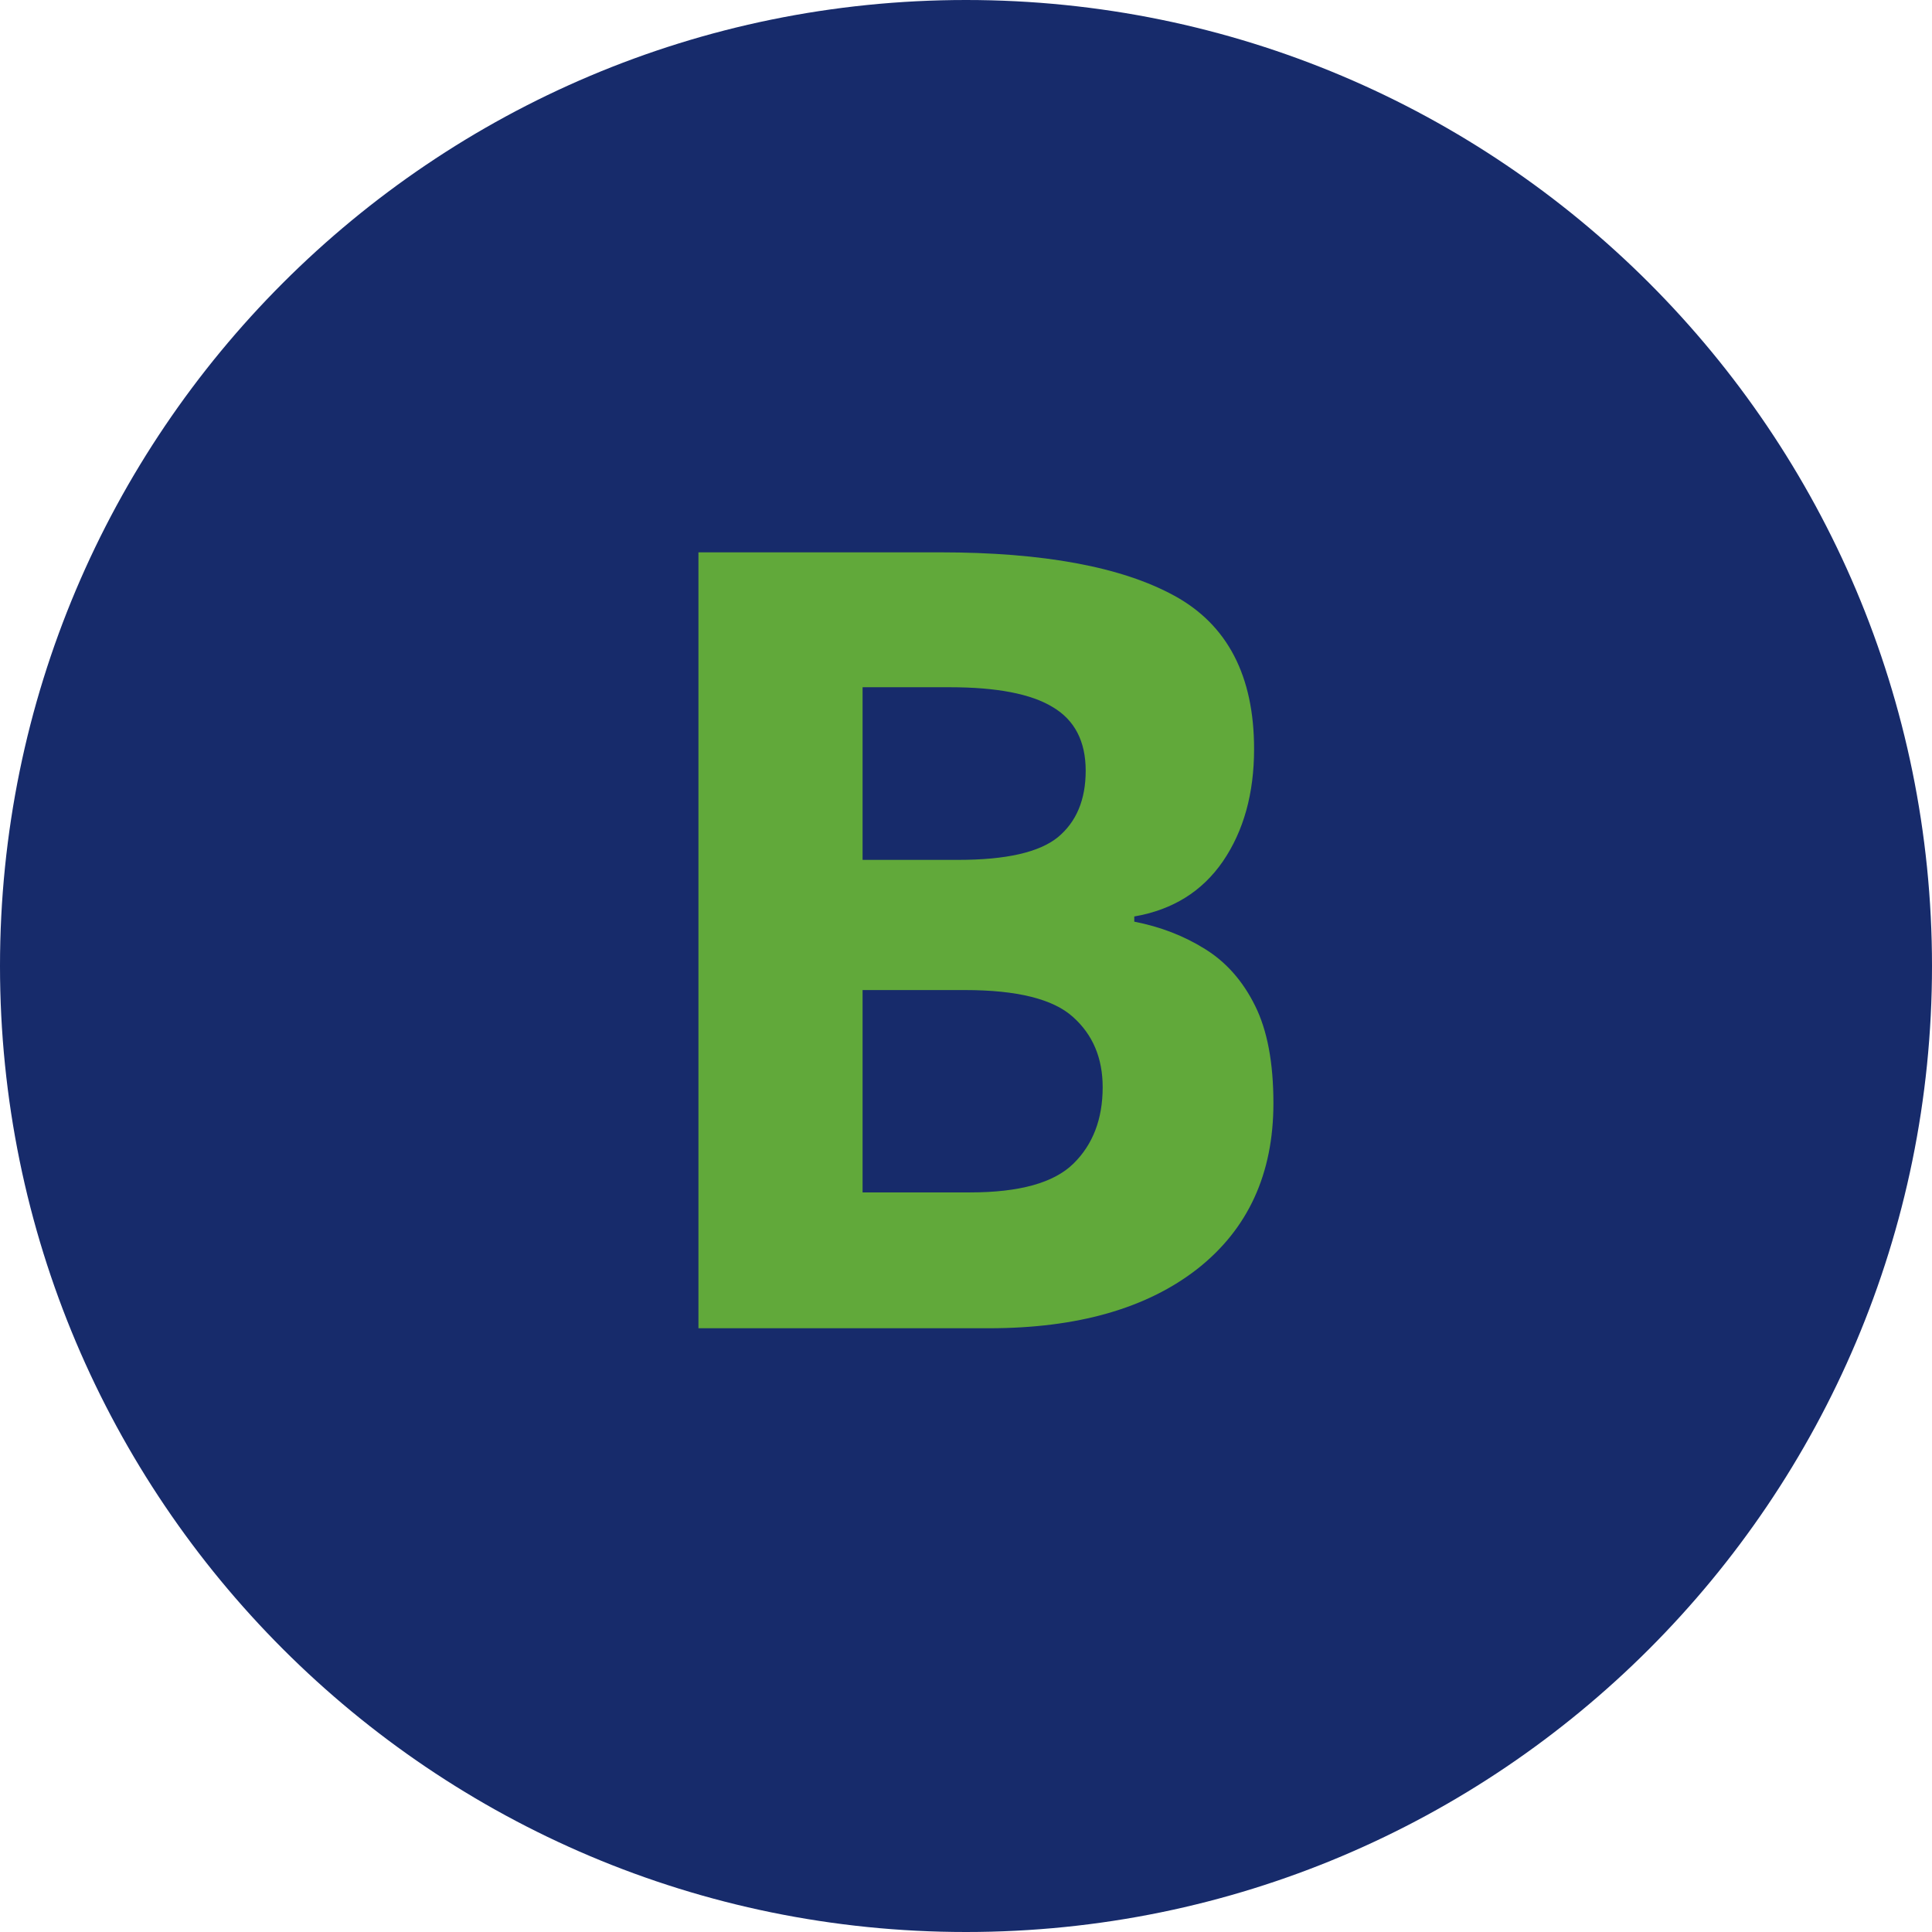
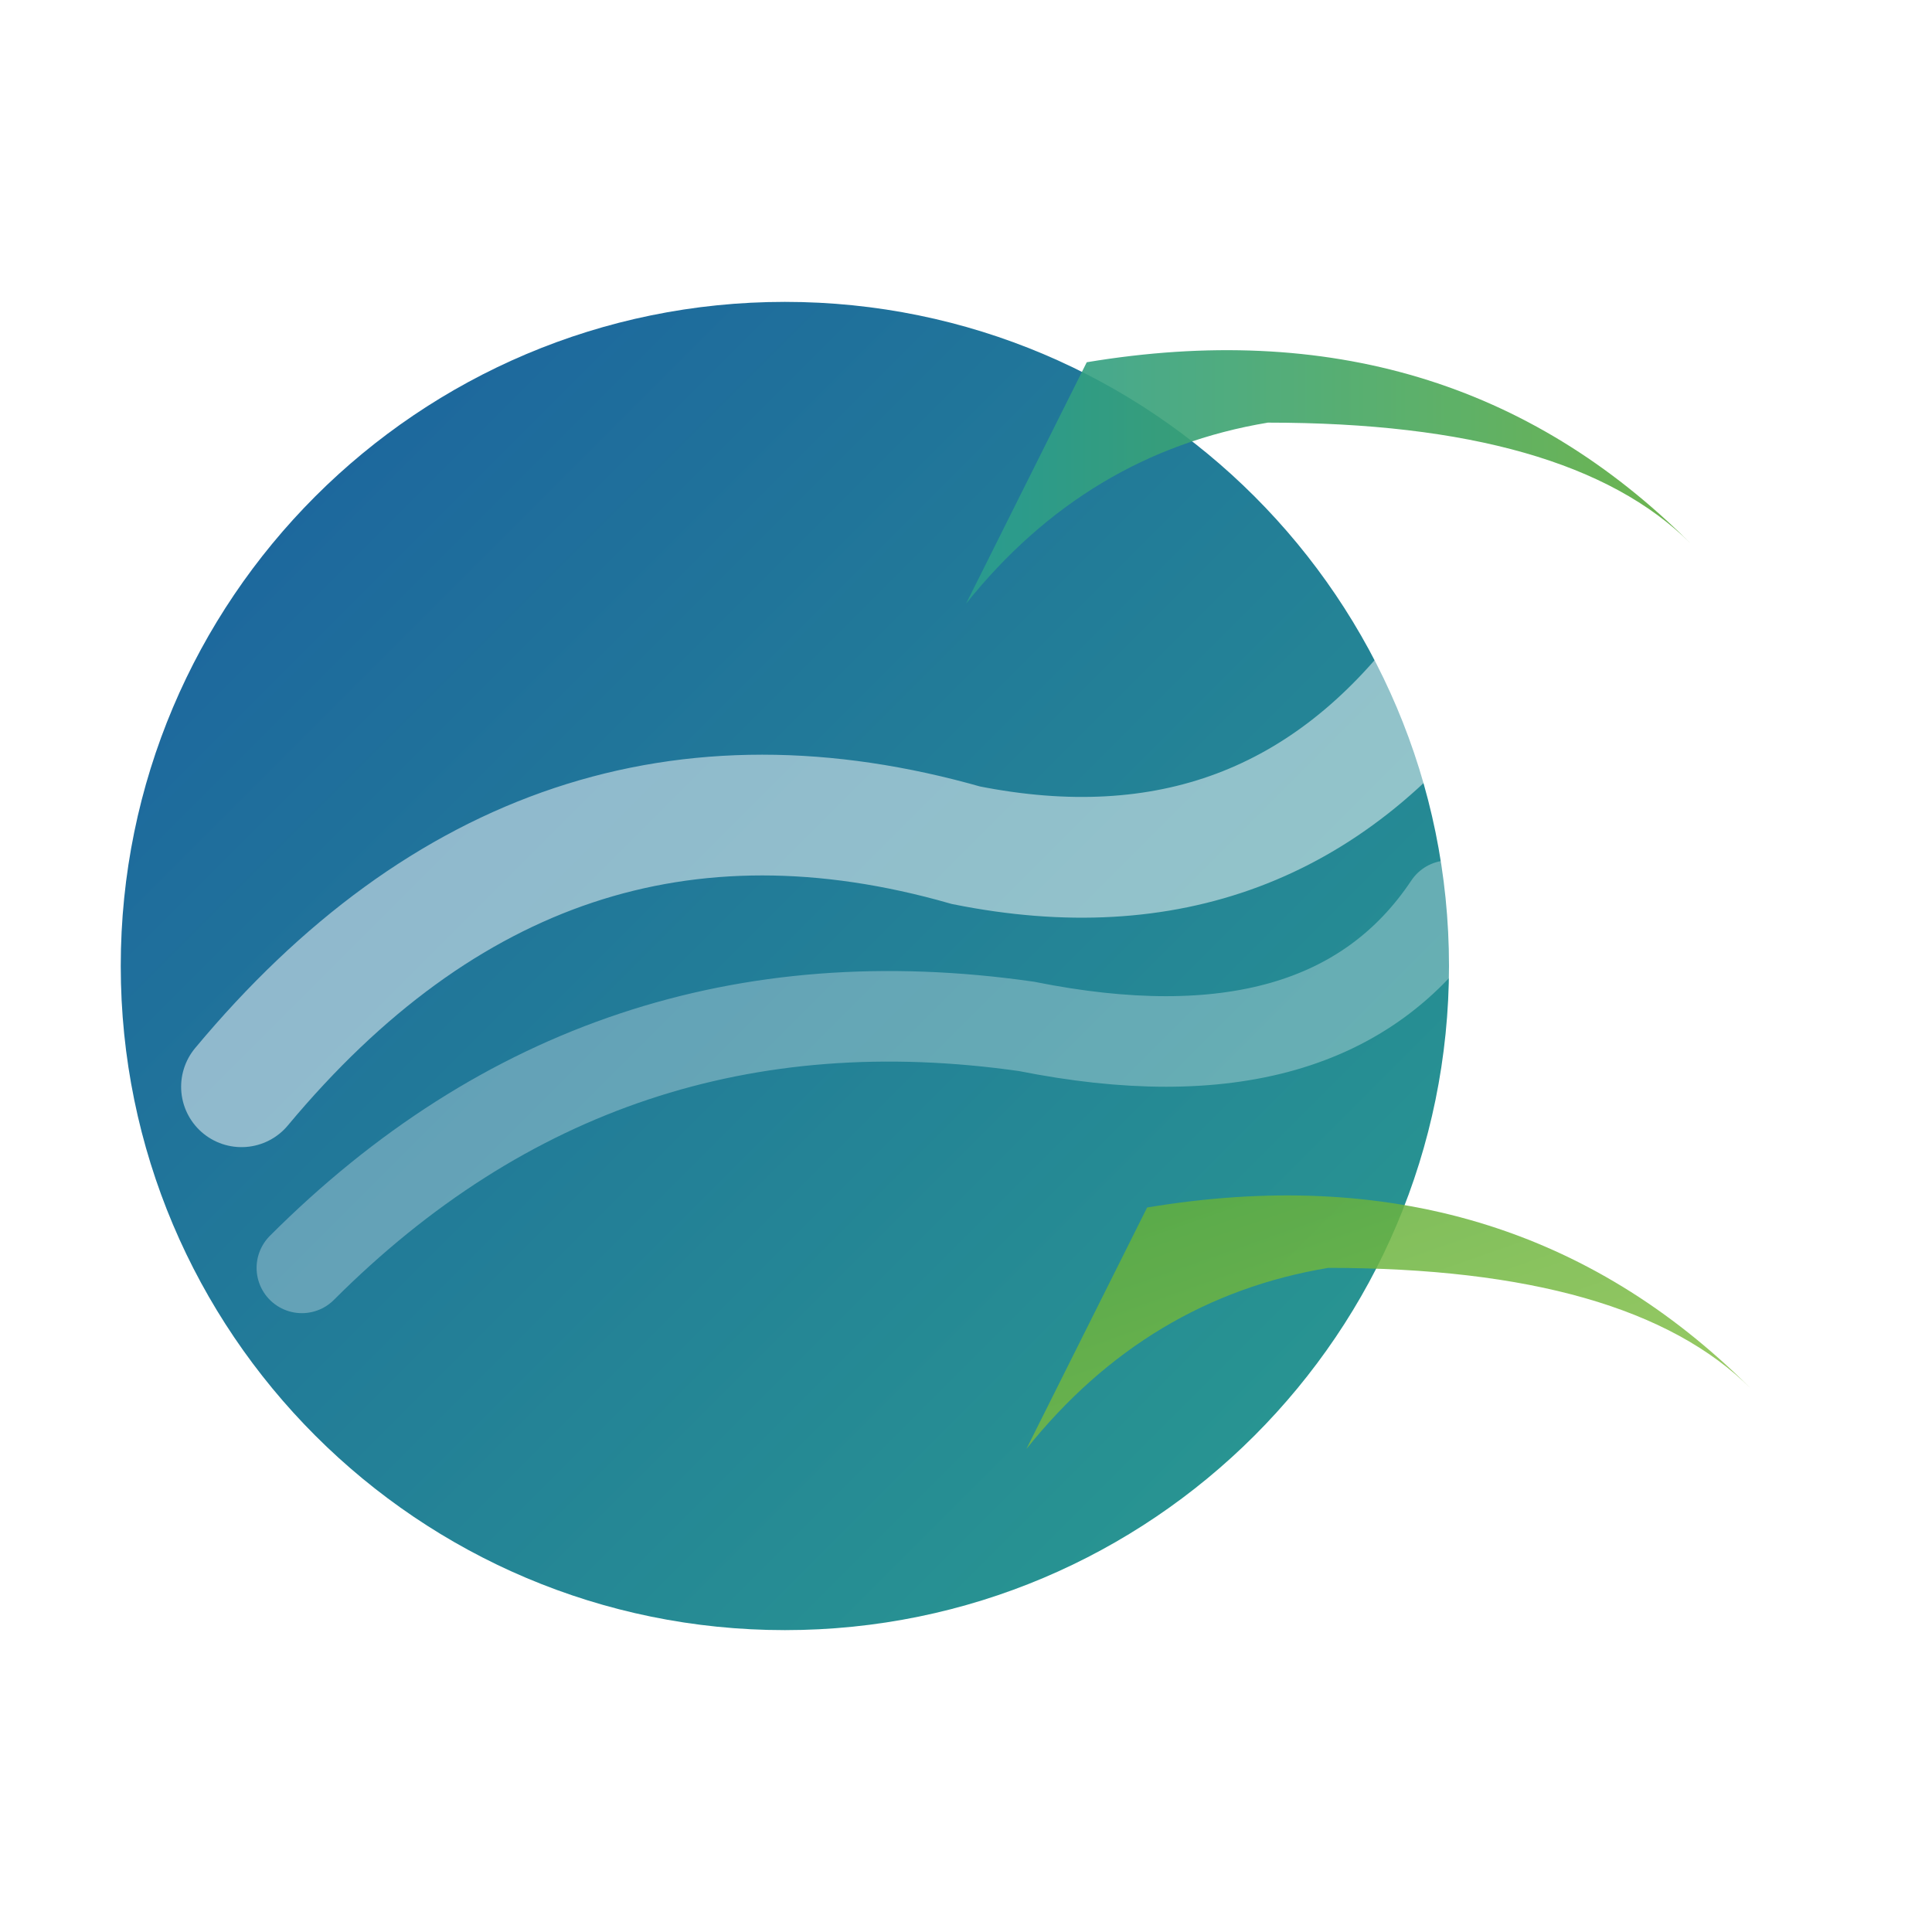
<svg xmlns="http://www.w3.org/2000/svg" viewBox="0 0 64 64" fill="none" role="img" aria-label="BankingPoint24">
-   <circle cx="32" cy="32" r="32" fill="#172B6B" />
-   <text x="32" y="44" font-family="'Segoe UI',system-ui,sans-serif" font-weight="800" font-size="36" fill="#61A93A" text-anchor="middle">B</text>
+   <defs>
+     <linearGradient id="globe" x1="0" y1="0" x2="1" y2="1">
+       <stop offset="0%" stop-color="#1B5FA0" />
+       <stop offset="100%" stop-color="#2A9D8F" />
+     </linearGradient>
+     <linearGradient id="leaf" x1="0" y1="0" x2="1" y2="0">
+       <stop offset="0%" stop-color="#2A9D8F" />
+       <stop offset="100%" stop-color="#5EAD3B" />
+     </linearGradient>
+     <linearGradient id="swoosh" x1="0" y1="0" x2="1" y2="1">
+       <stop offset="0%" stop-color="#5EAD3B" />
+       <stop offset="100%" stop-color="#8BC34A" />
+     </linearGradient>
+   </defs>
+   <circle cx="26" cy="32" r="22" fill="url(#globe)" />
+   <path d="M8,36 Q18,24 32,28 Q42,30 48,22" stroke="rgba(255,255,255,0.5)" stroke-width="4" fill="none" stroke-linecap="round" />
+   <path d="M10,42 Q20,32 34,34 Q44,36 48,30" stroke="rgba(255,255,255,0.3)" stroke-width="3" fill="none" stroke-linecap="round" />
+   <path d="M36,12 Q48,10 56,18 Q52,14 42,14 Q36,15 32,20" fill="url(#leaf)" opacity="0.9" />
+   <path d="M38,40 Q50,38 58,46 Q54,42 44,42 Q38,43 34,48" fill="url(#swoosh)" opacity="0.85" />
</svg>
